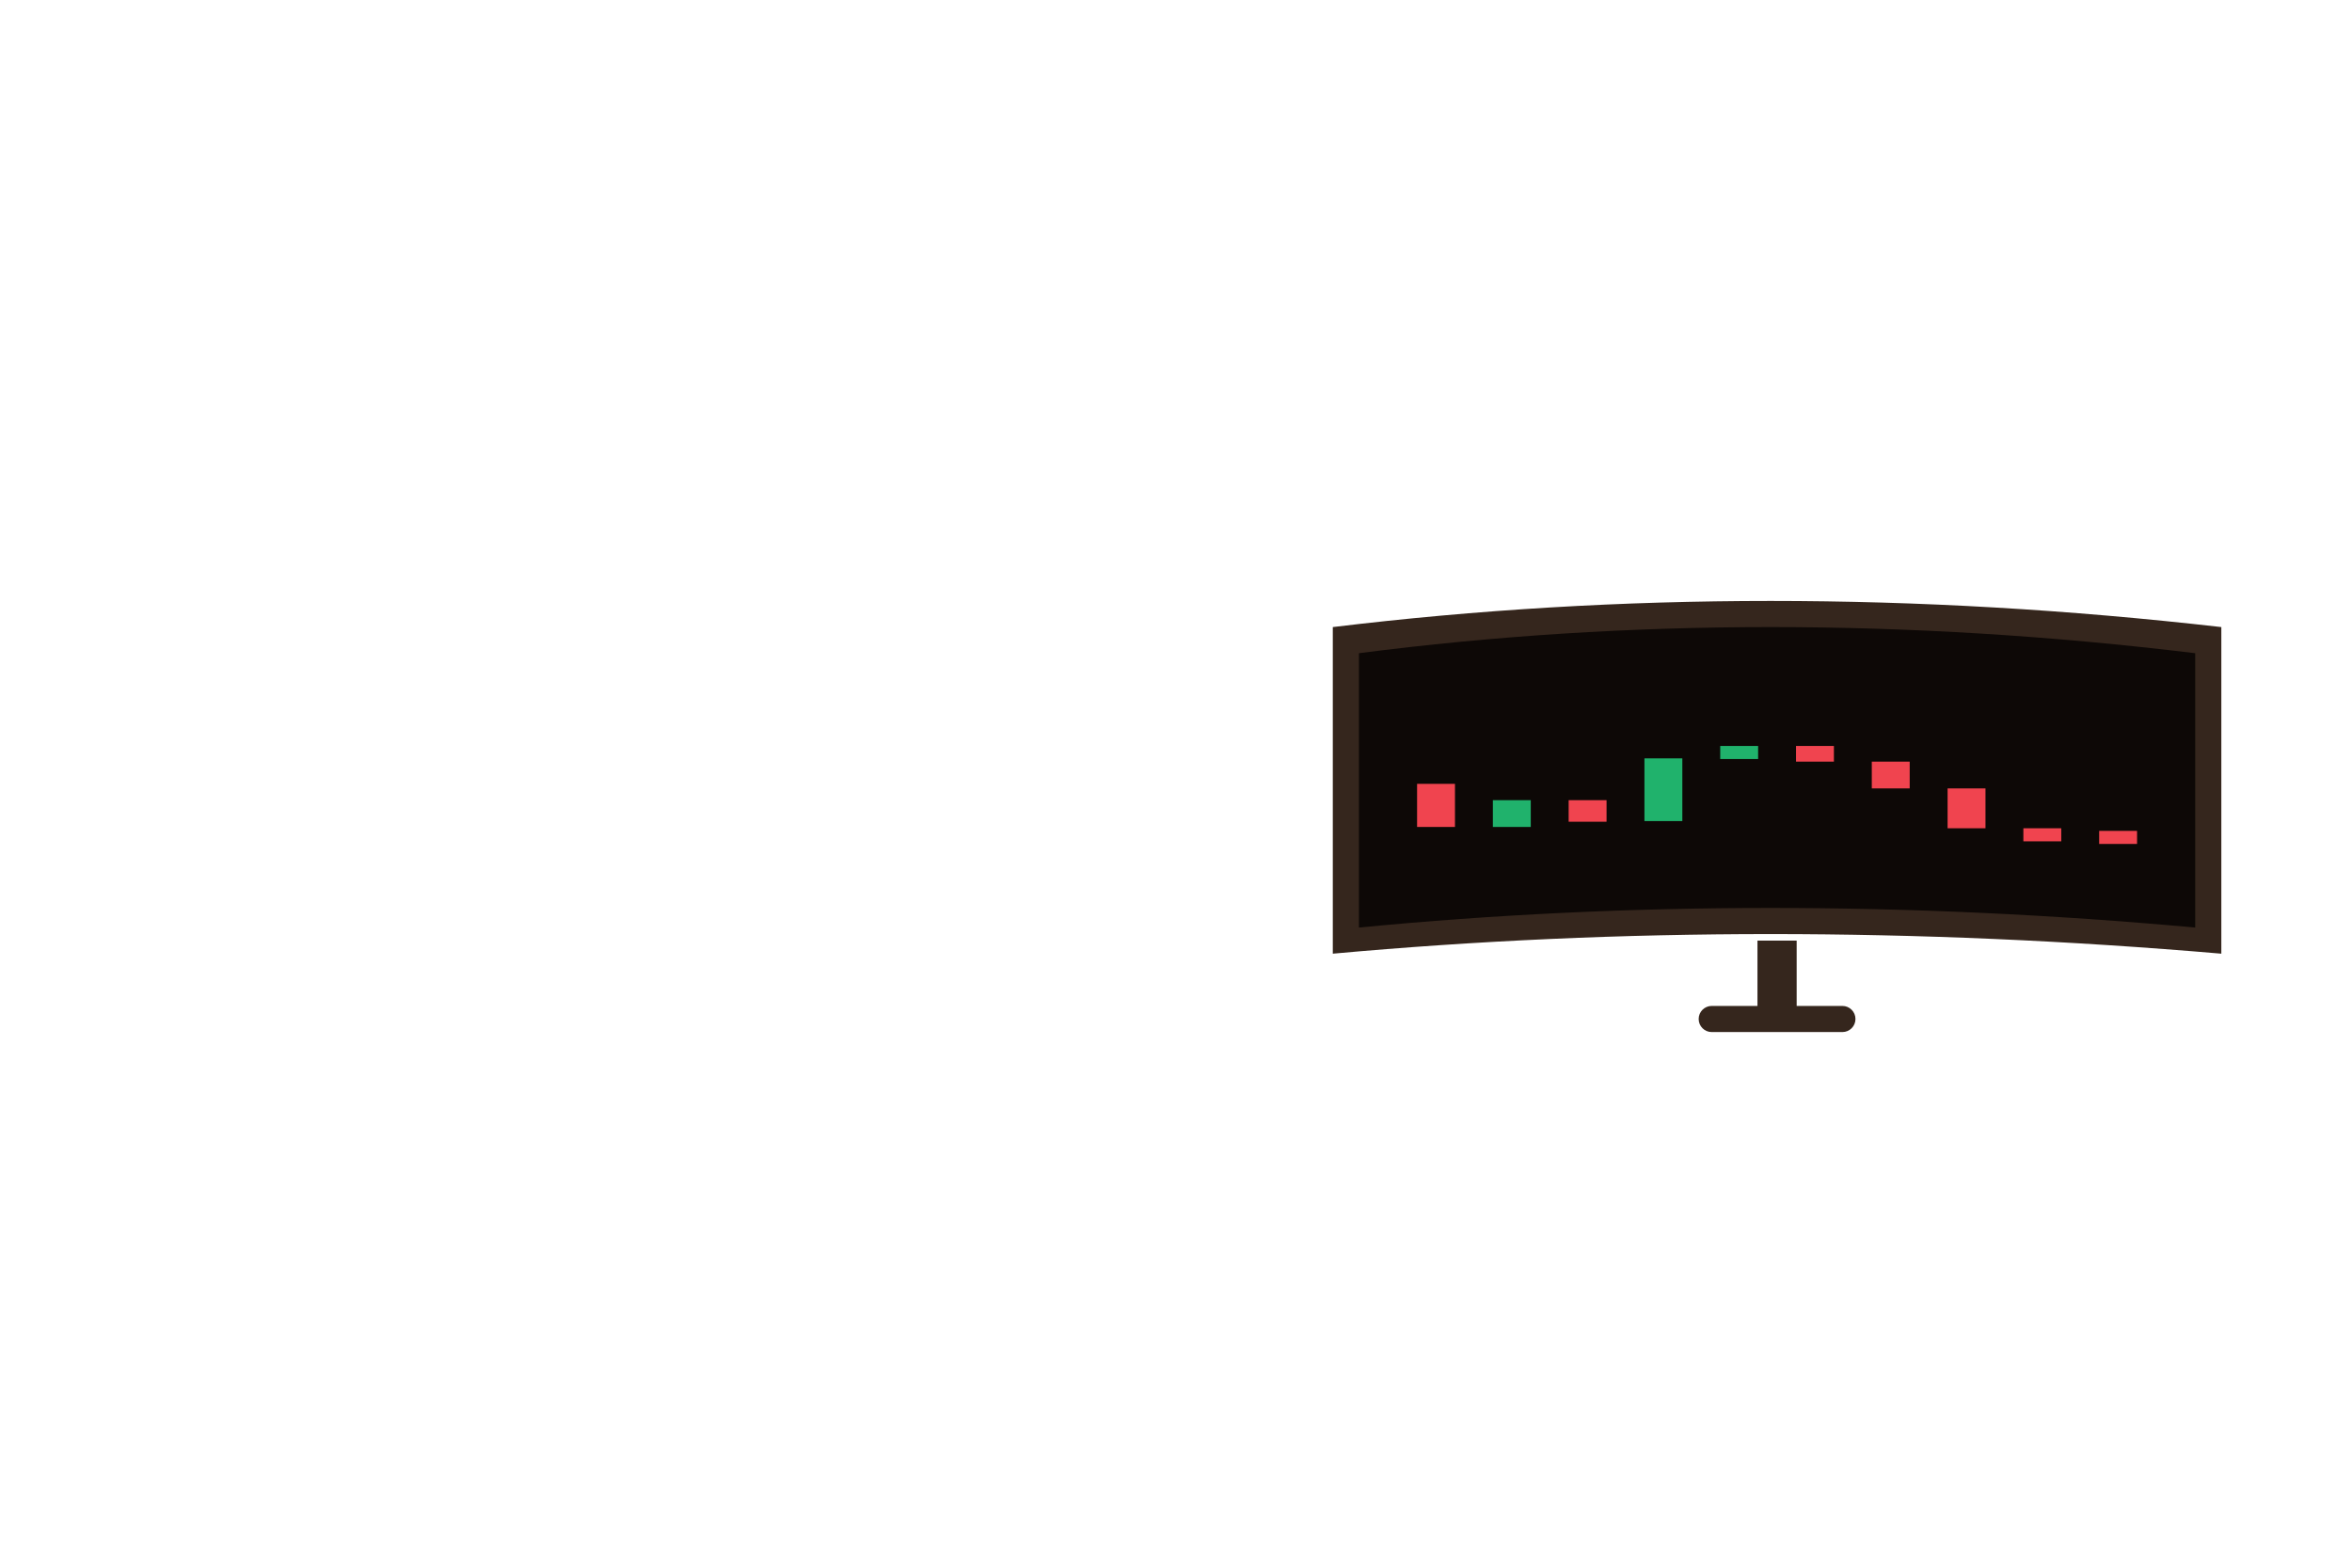
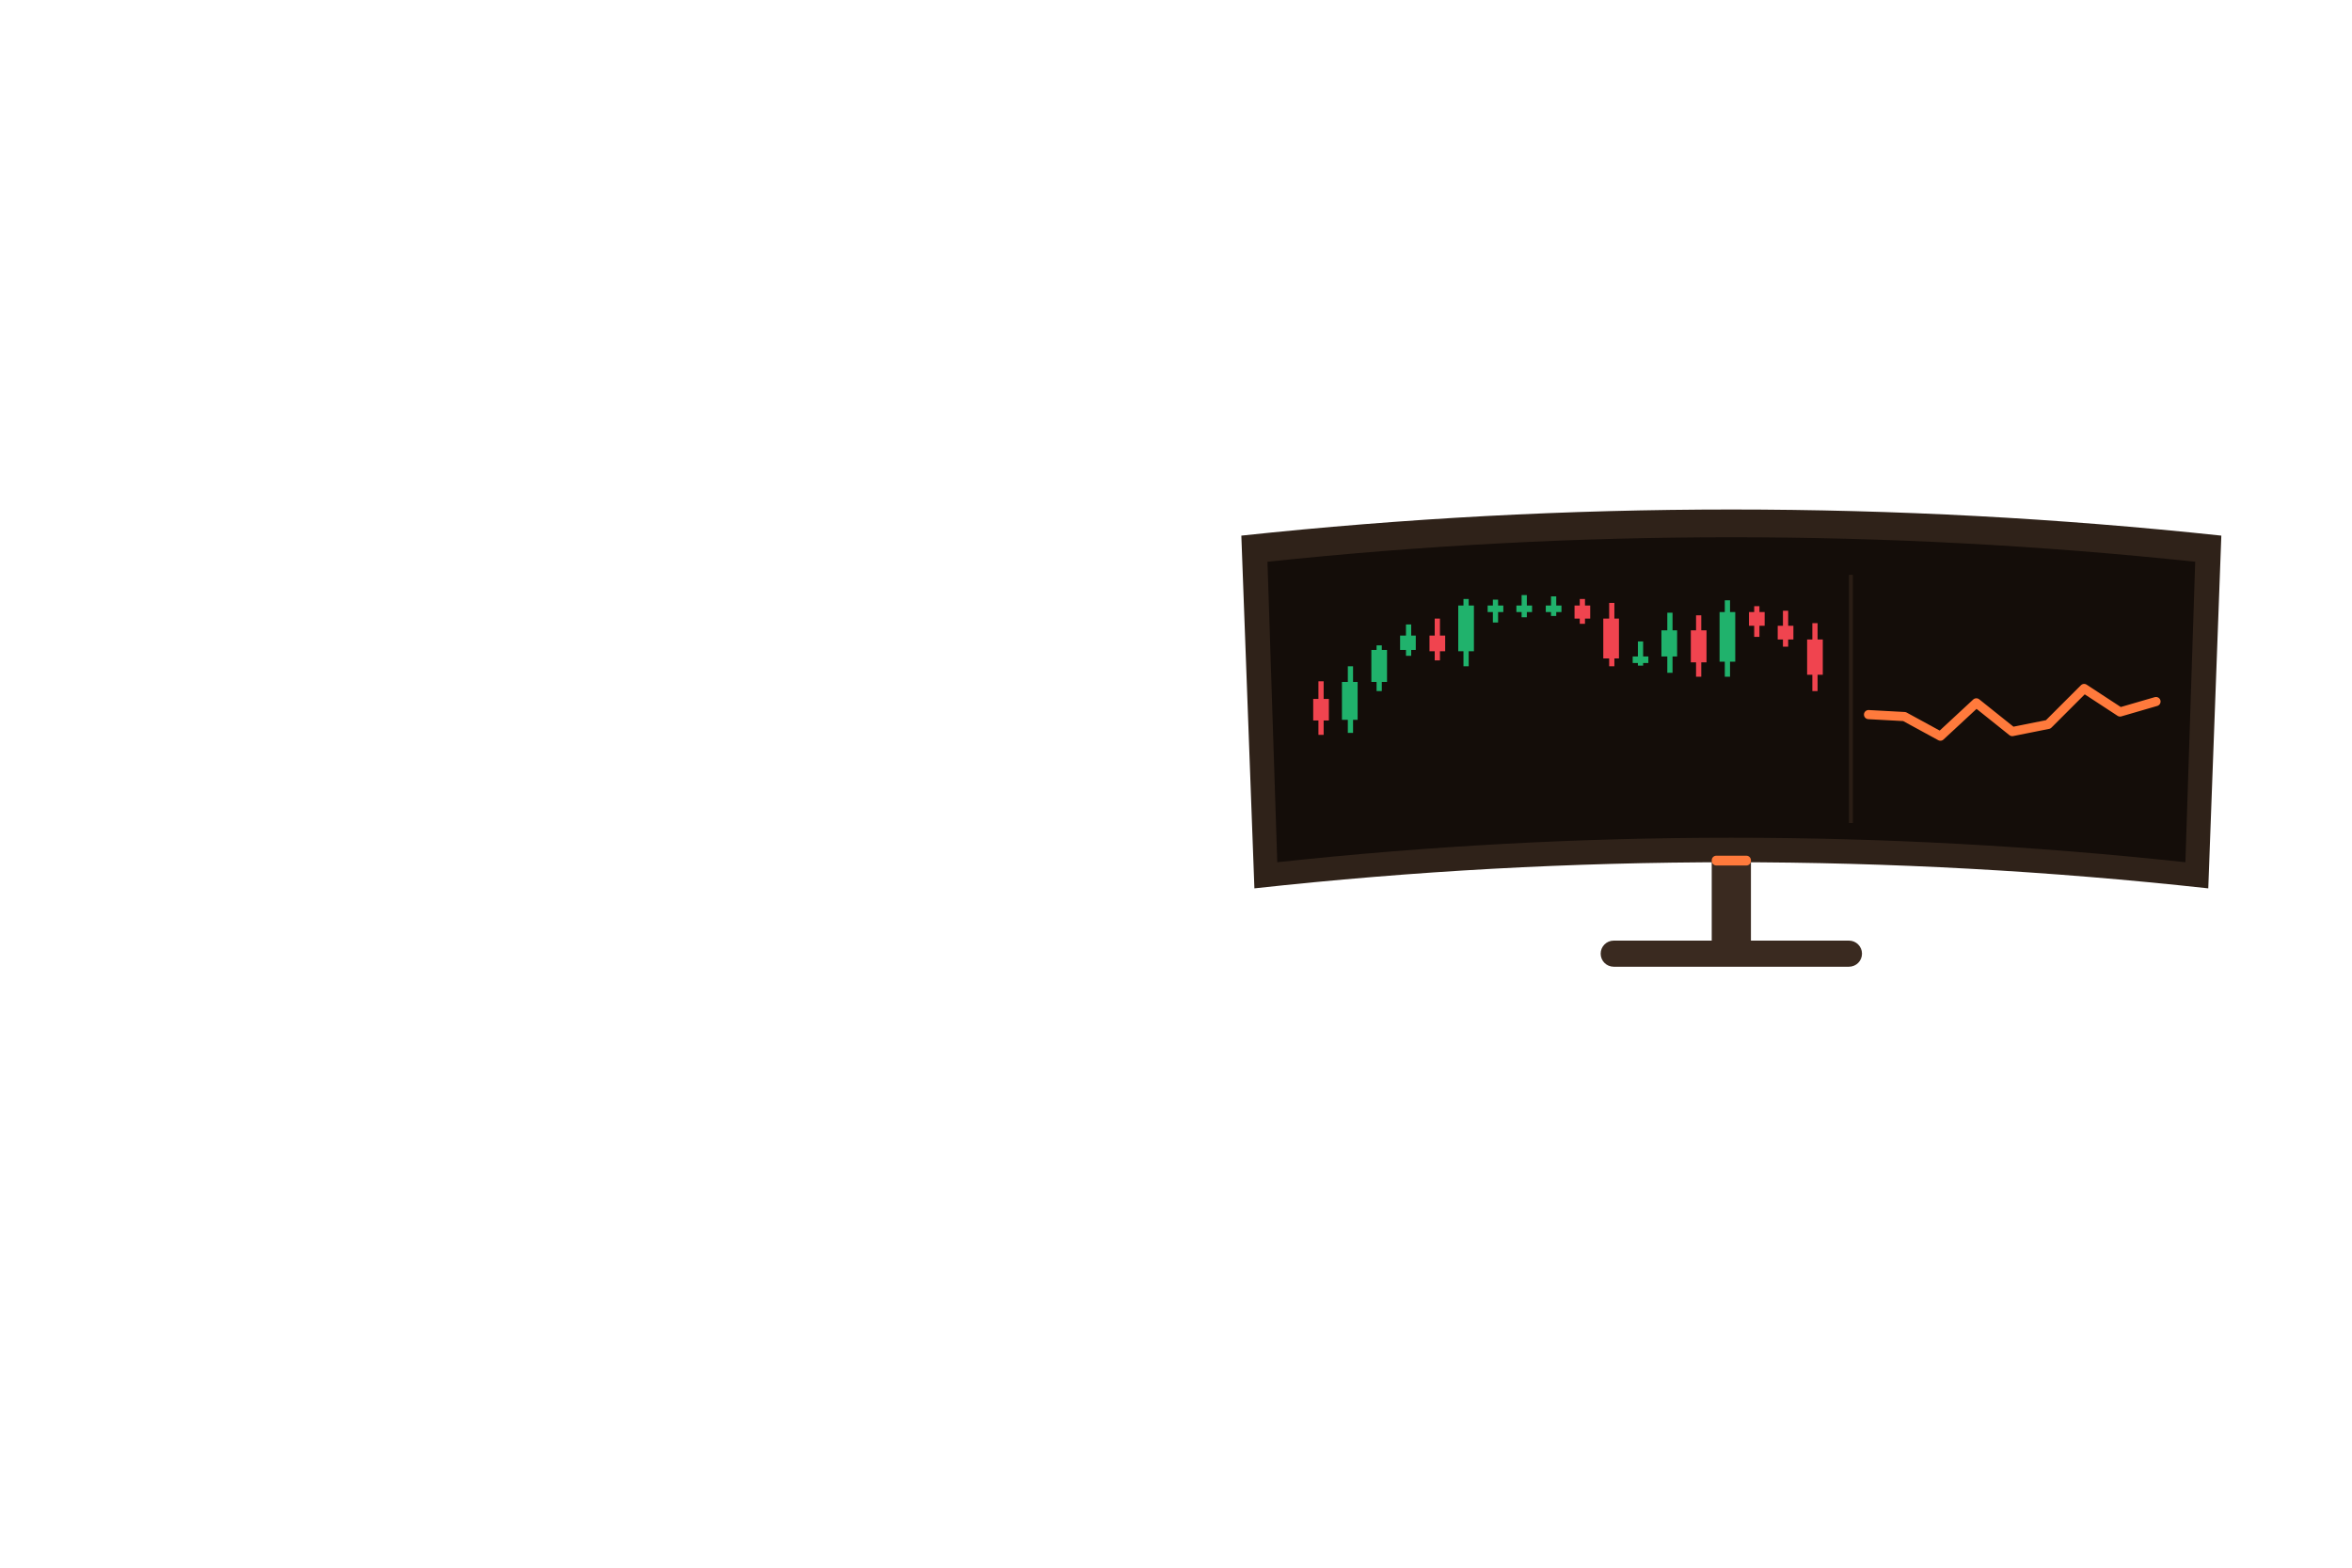
<svg xmlns="http://www.w3.org/2000/svg" viewBox="0 0 360 240">
-   <path d="M204 96 Q270 88 340 96 L340 146 Q270 140 204 146Z" fill="#35261d" />
+   <rect x="262" y="132" width="6" height="14" fill="#3a2a20" />
+   <rect x="245.0" y="144" width="40" height="4" rx="2" fill="#3a2a20" />
+   <path d="M190 82 Q265 74 340 82 L338 136 Q265 128 192 136 Z" fill="#2f2219" />
+   <path d="M194 86 Q265 78.5 336 86 L334.5 132 Q265 124.5 195.5 132 Z" fill="#140d09" />
  <g id="screen">
-     <path d="M208 100 Q270 92 336 100 L336 142 Q270 136 208 142Z" fill="#0d0806" />
-     <rect x="216.9" y="120.0" width="5.8" height="6.6" fill="#f0444f" />
-     <rect x="228.5" y="122.5" width="5.8" height="4.1" fill="#20b26c" />
-     <rect x="240.1" y="122.5" width="5.8" height="3.3" fill="#f0444f" />
-     <rect x="251.7" y="116.1" width="5.8" height="9.6" fill="#20b26c" />
-     <rect x="263.3" y="114.2" width="5.8" height="2.0" fill="#20b26c" />
-     <rect x="274.9" y="114.2" width="5.8" height="2.4" fill="#f0444f" />
-     <rect x="286.5" y="116.6" width="5.8" height="4.1" fill="#f0444f" />
-     <rect x="298.1" y="120.7" width="5.8" height="6.1" fill="#f0444f" />
-     <rect x="309.7" y="126.8" width="5.8" height="2.0" fill="#f0444f" />
-     <rect x="321.3" y="127.2" width="5.8" height="2.0" fill="#f0444f" />
+     <rect x="201.8" y="104.3" width="0.8" height="8.2" fill="#f0444f" />
+     <rect x="201.0" y="107.0" width="2.4" height="3.3" fill="#f0444f" />
+     <rect x="206.3" y="102.0" width="0.8" height="10.2" fill="#20b26c" />
+     <rect x="205.4" y="104.4" width="2.4" height="5.8" fill="#20b26c" />
+     <rect x="210.7" y="98.8" width="0.8" height="7.0" fill="#20b26c" />
+     <rect x="209.9" y="99.5" width="2.4" height="4.9" fill="#20b26c" />
+     <rect x="215.2" y="95.6" width="0.8" height="4.8" fill="#20b26c" />
+     <rect x="214.3" y="97.3" width="2.4" height="2.2" fill="#20b26c" />
+     <rect x="219.6" y="94.7" width="0.8" height="6.4" fill="#f0444f" />
+     <rect x="218.8" y="97.3" width="2.4" height="2.4" fill="#f0444f" />
+     <rect x="224.0" y="91.7" width="0.8" height="10.3" fill="#20b26c" />
+     <rect x="223.2" y="92.7" width="2.4" height="7.0" fill="#20b26c" />
+     <rect x="228.5" y="91.8" width="0.8" height="3.5" fill="#20b26c" />
+     <rect x="227.7" y="92.7" width="2.4" height="1.0" fill="#20b26c" />
+     <rect x="232.9" y="91.1" width="0.8" height="3.4" fill="#20b26c" />
+     <rect x="232.1" y="92.7" width="2.4" height="1.0" fill="#20b26c" />
+     <rect x="237.4" y="91.3" width="0.8" height="3.0" fill="#20b26c" />
+     <rect x="236.6" y="92.7" width="2.4" height="1.0" fill="#20b26c" />
+     <rect x="241.8" y="91.7" width="0.8" height="3.8" fill="#f0444f" />
+     <rect x="241.0" y="92.7" width="2.4" height="2.0" fill="#f0444f" />
+     <rect x="246.3" y="92.3" width="0.8" height="9.7" fill="#f0444f" />
+     <rect x="245.4" y="94.7" width="2.4" height="6.1" fill="#f0444f" />
+     <rect x="250.7" y="98.2" width="0.8" height="3.7" fill="#20b26c" />
+     <rect x="249.9" y="100.5" width="2.4" height="1.0" fill="#20b26c" />
+     <rect x="255.2" y="93.8" width="0.8" height="9.2" fill="#20b26c" />
+     <rect x="254.3" y="96.5" width="2.4" height="4.0" fill="#20b26c" />
+     <rect x="259.6" y="94.2" width="0.8" height="9.4" fill="#f0444f" />
+     <rect x="258.8" y="96.5" width="2.4" height="4.9" fill="#f0444f" />
+     <rect x="264.0" y="91.9" width="0.8" height="11.7" fill="#20b26c" />
+     <rect x="263.2" y="93.7" width="2.4" height="7.6" fill="#20b26c" />
+     <rect x="268.5" y="92.8" width="0.8" height="4.7" fill="#f0444f" />
+     <rect x="267.7" y="93.7" width="2.4" height="2.1" fill="#f0444f" />
+     <rect x="272.9" y="93.5" width="0.8" height="5.5" fill="#f0444f" />
+     <rect x="272.1" y="95.8" width="2.4" height="2.1" fill="#f0444f" />
+     <rect x="277.4" y="95.4" width="0.8" height="10.4" fill="#f0444f" />
+     <rect x="276.6" y="97.9" width="2.4" height="5.4" fill="#f0444f" />
+     <path d="M286.0 109.4 L291.5 109.7 L297.0 112.7 L302.5 107.6 L308.0 112.0 L313.5 110.9 L319.0 105.4 L324.5 109.0 L330.0 107.4" fill="none" stroke="#ff7a3c" stroke-width="1.4" stroke-linejoin="round" stroke-linecap="round" />
+     <rect x="283" y="88" width="0.6" height="38" fill="#2a1d15" />
  </g>
-   <rect x="269" y="144" width="6" height="12" fill="#35261d" />
-   <rect x="260" y="154" width="24" height="4" rx="2" fill="#35261d" />
+   <rect x="262" y="131" width="6" height="1.5" rx="0.7" fill="#ff7a3c" />
</svg>
